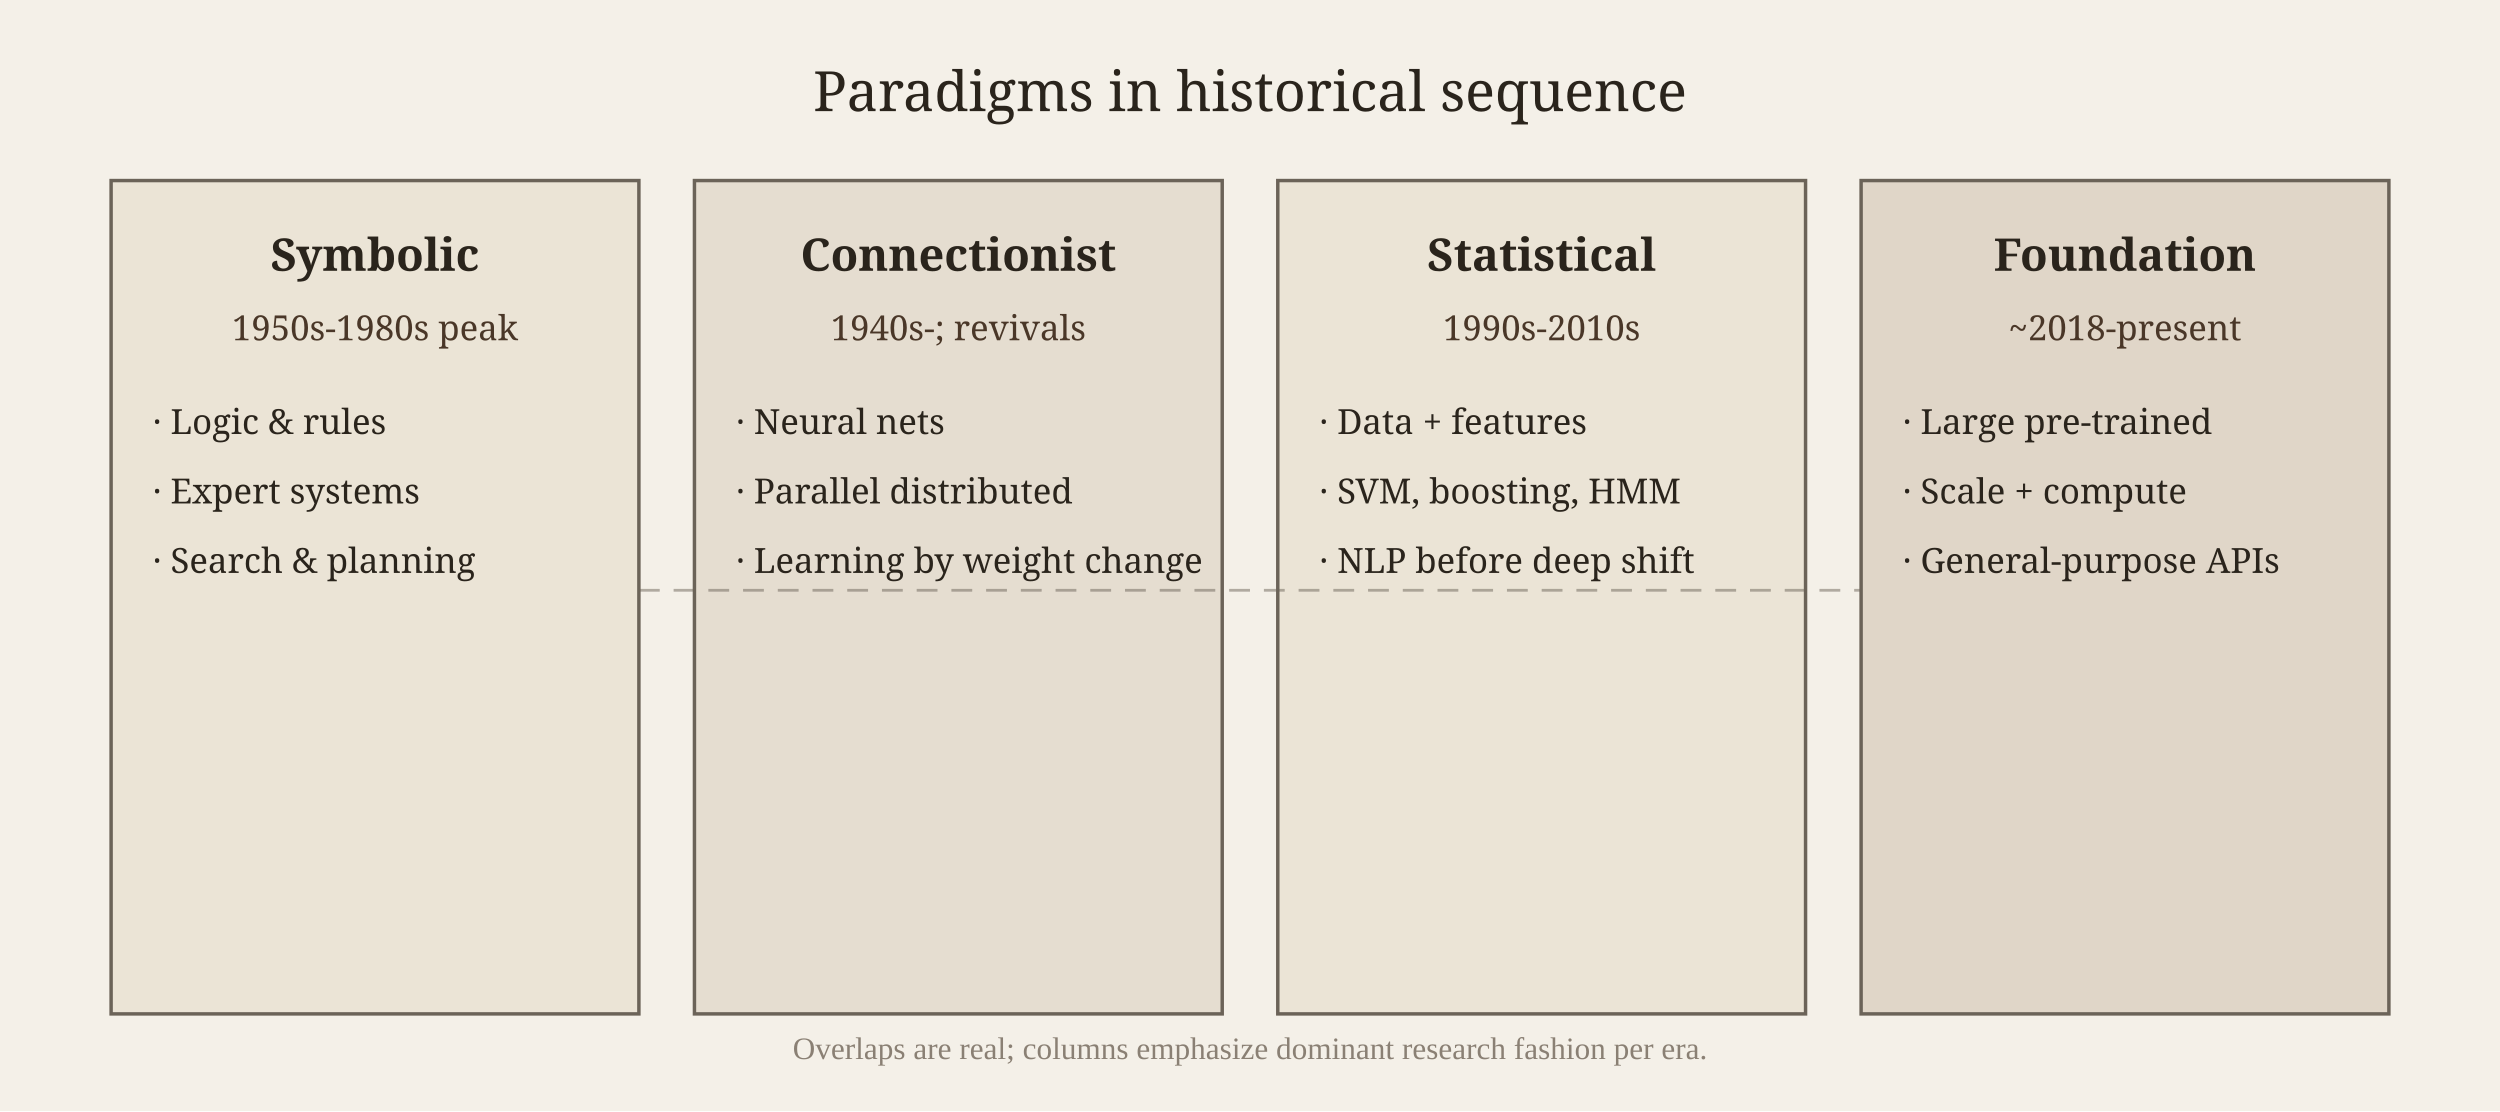
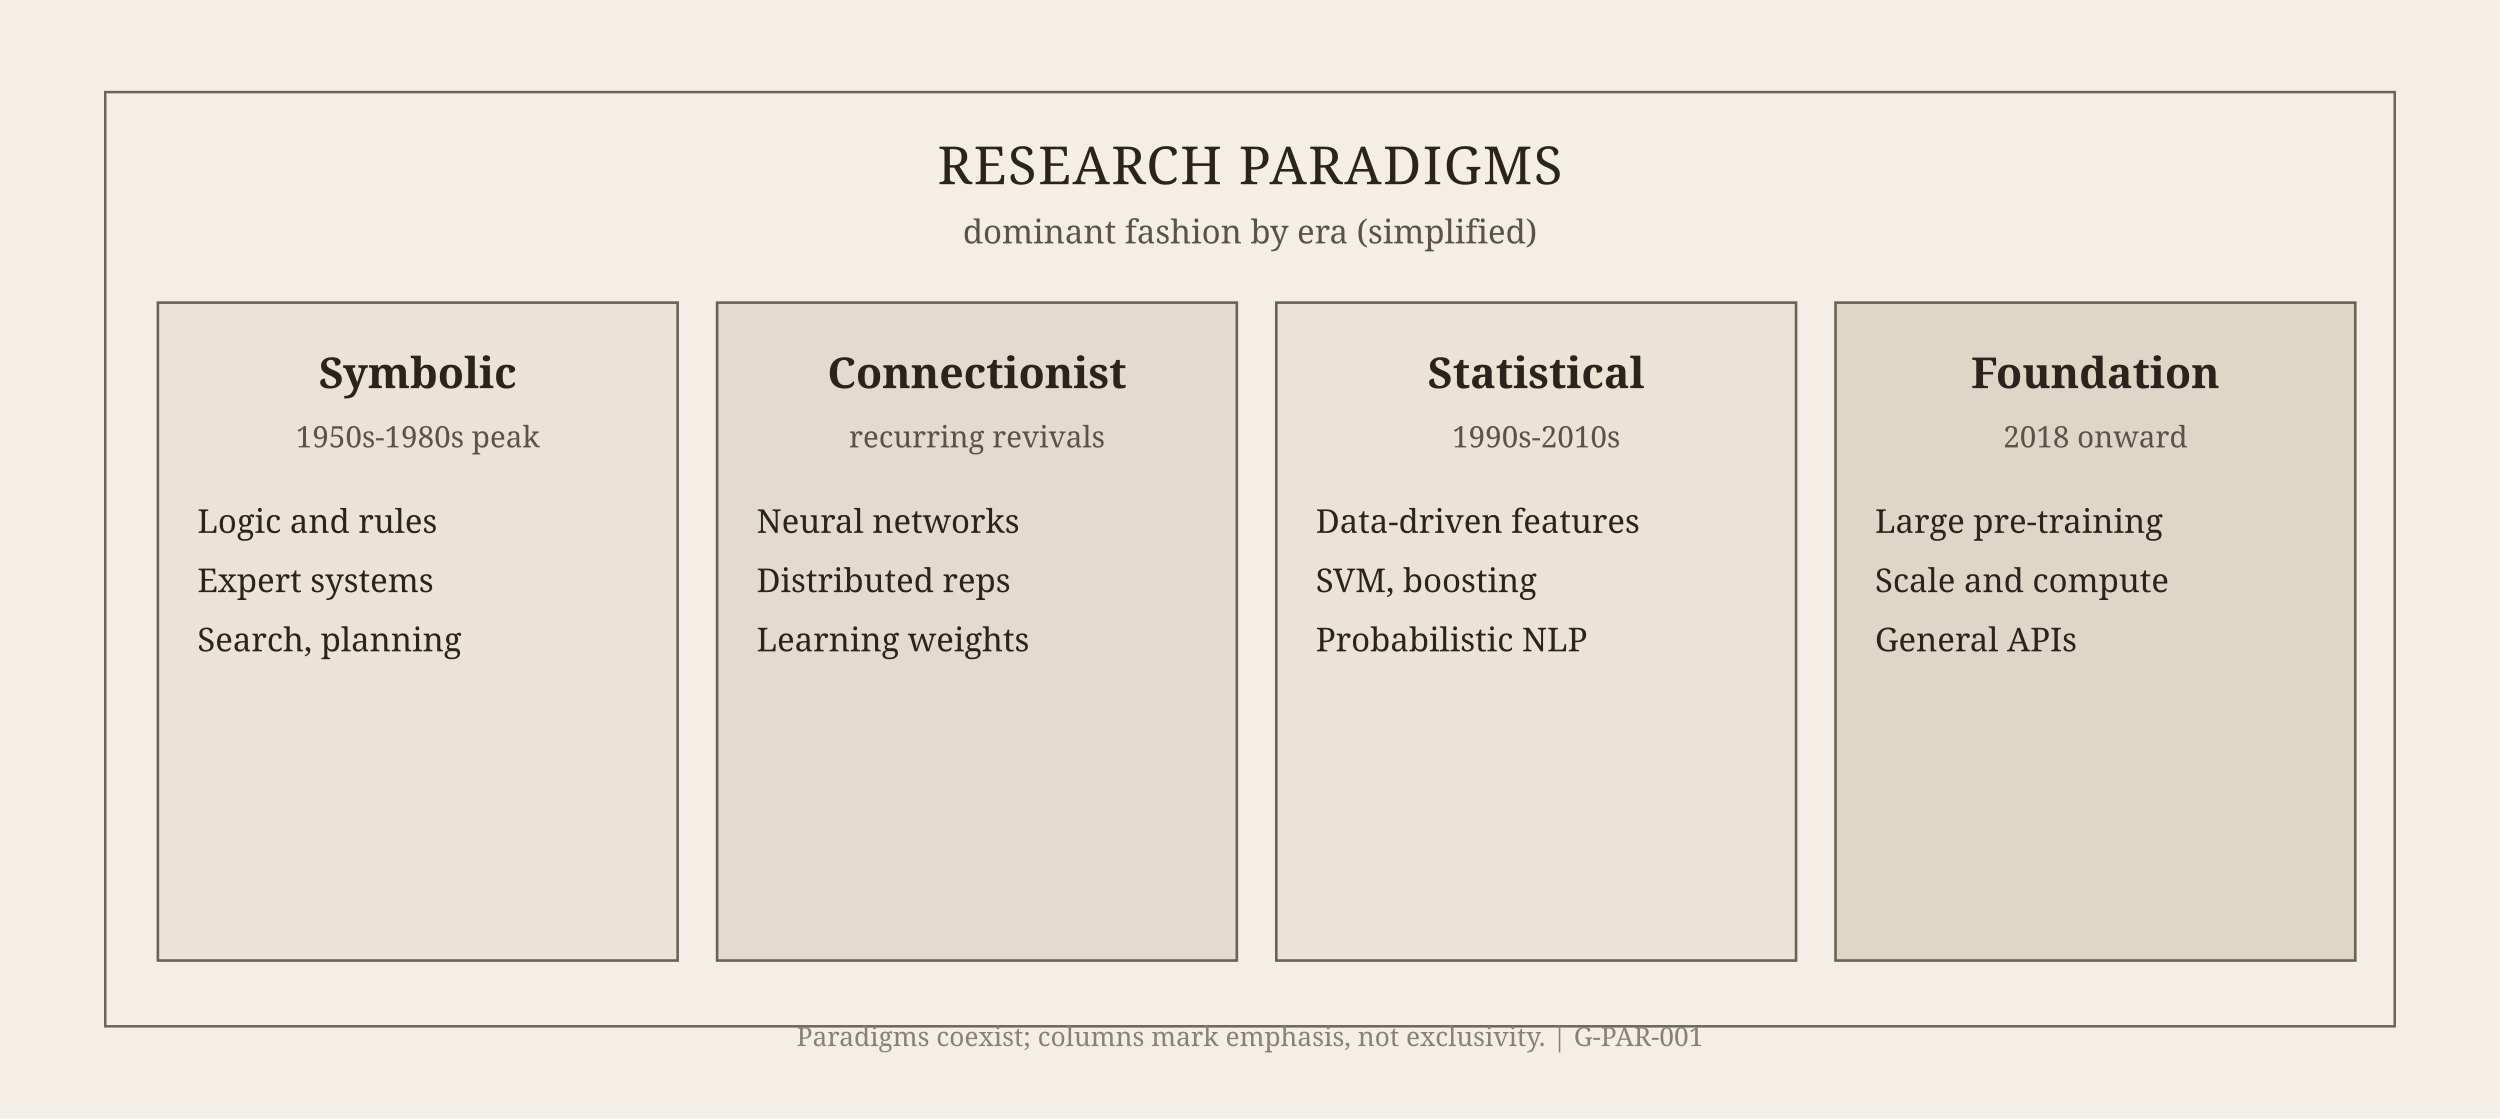
- <svg xmlns="http://www.w3.org/2000/svg" viewBox="0 0 720 320" role="img" aria-labelledby="t d">
-   <rect width="720" height="320" fill="#f4f0e8" />
-   <text x="360" y="32" text-anchor="middle" font-family="Georgia, serif" font-size="16" fill="#2a241c">Paradigms in historical sequence</text>
+ <svg xmlns="http://www.w3.org/2000/svg" viewBox="0 0 760 340" role="img" aria-labelledby="t d">
+   <rect width="760" height="340" fill="#f3efe6" />
+   <rect x="32" y="28" width="696" height="284" fill="none" stroke="#6b6358" stroke-width="0.75" />
+   <text x="380" y="56" text-anchor="middle" font-family="Georgia, serif" font-size="16" letter-spacing="0.03em" fill="#2a241c">RESEARCH PARADIGMS</text>
+   <text x="380" y="74" text-anchor="middle" font-family="Georgia, serif" font-size="10" fill="#5c5248">dominant fashion by era (simplified)</text>
  <g font-family="Georgia, serif">
-     <rect x="32" y="52" width="152" height="240" fill="#ebe4d6" stroke="#6b6358" />
-     <text x="108" y="78" text-anchor="middle" font-size="13" font-weight="bold" fill="#2a241c">Symbolic</text>
-     <text x="108" y="98" text-anchor="middle" font-size="10" fill="#4a3728">1950s-1980s peak</text>
-     <text x="44" y="125" font-size="10" fill="#2a241c"> · Logic &amp; rules</text>
-     <text x="44" y="145" font-size="10" fill="#2a241c"> · Expert systems</text>
-     <text x="44" y="165" font-size="10" fill="#2a241c"> · Search &amp; planning</text>
-     <rect x="200" y="52" width="152" height="240" fill="#e5ddd0" stroke="#6b6358" />
-     <text x="276" y="78" text-anchor="middle" font-size="13" font-weight="bold" fill="#2a241c">Connectionist</text>
-     <text x="276" y="98" text-anchor="middle" font-size="10" fill="#4a3728">1940s-; revivals</text>
-     <text x="212" y="125" font-size="10" fill="#2a241c"> · Neural nets</text>
-     <text x="212" y="145" font-size="10" fill="#2a241c"> · Parallel distributed</text>
-     <text x="212" y="165" font-size="10" fill="#2a241c"> · Learning by weight change</text>
-     <rect x="368" y="52" width="152" height="240" fill="#ebe4d6" stroke="#6b6358" />
-     <text x="444" y="78" text-anchor="middle" font-size="13" font-weight="bold" fill="#2a241c">Statistical</text>
-     <text x="444" y="98" text-anchor="middle" font-size="10" fill="#4a3728">1990s-2010s</text>
-     <text x="380" y="125" font-size="10" fill="#2a241c"> · Data + features</text>
-     <text x="380" y="145" font-size="10" fill="#2a241c"> · SVM, boosting, HMM</text>
-     <text x="380" y="165" font-size="10" fill="#2a241c"> · NLP before deep shift</text>
-     <rect x="536" y="52" width="152" height="240" fill="#e0d6c8" stroke="#6b6358" />
-     <text x="612" y="78" text-anchor="middle" font-size="13" font-weight="bold" fill="#2a241c">Foundation</text>
-     <text x="612" y="98" text-anchor="middle" font-size="10" fill="#4a3728">~2018-present</text>
-     <text x="548" y="125" font-size="10" fill="#2a241c"> · Large pre-trained</text>
-     <text x="548" y="145" font-size="10" fill="#2a241c"> · Scale + compute</text>
-     <text x="548" y="165" font-size="10" fill="#2a241c"> · General-purpose APIs</text>
+     <rect x="48" y="92" width="158" height="200" fill="#ebe4d6" stroke="#6b6358" stroke-width="0.8" />
+     <text x="127" y="118" text-anchor="middle" font-size="13" font-weight="bold" fill="#2a241c">Symbolic</text>
+     <text x="127" y="136" text-anchor="middle" font-size="9" fill="#5c5248">1950s-1980s peak</text>
+     <text x="60" y="162" font-size="10" fill="#2a241c">Logic and rules</text>
+     <text x="60" y="180" font-size="10" fill="#2a241c">Expert systems</text>
+     <text x="60" y="198" font-size="10" fill="#2a241c">Search, planning</text>
+     <rect x="218" y="92" width="158" height="200" fill="#e3dbd0" stroke="#6b6358" stroke-width="0.8" />
+     <text x="297" y="118" text-anchor="middle" font-size="13" font-weight="bold" fill="#2a241c">Connectionist</text>
+     <text x="297" y="136" text-anchor="middle" font-size="9" fill="#5c5248">recurring revivals</text>
+     <text x="230" y="162" font-size="10" fill="#2a241c">Neural networks</text>
+     <text x="230" y="180" font-size="10" fill="#2a241c">Distributed reps</text>
+     <text x="230" y="198" font-size="10" fill="#2a241c">Learning weights</text>
+     <rect x="388" y="92" width="158" height="200" fill="#ebe4d6" stroke="#6b6358" stroke-width="0.8" />
+     <text x="467" y="118" text-anchor="middle" font-size="13" font-weight="bold" fill="#2a241c">Statistical</text>
+     <text x="467" y="136" text-anchor="middle" font-size="9" fill="#5c5248">1990s-2010s</text>
+     <text x="400" y="162" font-size="10" fill="#2a241c">Data-driven features</text>
+     <text x="400" y="180" font-size="10" fill="#2a241c">SVM, boosting</text>
+     <text x="400" y="198" font-size="10" fill="#2a241c">Probabilistic NLP</text>
+     <rect x="558" y="92" width="158" height="200" fill="#e0d6c8" stroke="#6b6358" stroke-width="0.8" />
+     <text x="637" y="118" text-anchor="middle" font-size="13" font-weight="bold" fill="#2a241c">Foundation</text>
+     <text x="637" y="136" text-anchor="middle" font-size="9" fill="#5c5248">2018 onward</text>
+     <text x="570" y="162" font-size="10" fill="#2a241c">Large pre-training</text>
+     <text x="570" y="180" font-size="10" fill="#2a241c">Scale and compute</text>
+     <text x="570" y="198" font-size="10" fill="#2a241c">General APIs</text>
  </g>
-   <line x1="184" y1="170" x2="536" y2="170" stroke="#6b6358" stroke-width="0.8" stroke-dasharray="6 4" opacity="0.5" />
-   <text x="360" y="305" text-anchor="middle" font-size="9" fill="#8a8074">Overlaps are real; columns emphasize dominant research fashion per era.</text>
+   <text x="380" y="318" text-anchor="middle" font-family="Georgia, serif" font-size="8" fill="#8a8074">Paradigms coexist; columns mark emphasis, not exclusivity. | G-PAR-001</text>
</svg>
